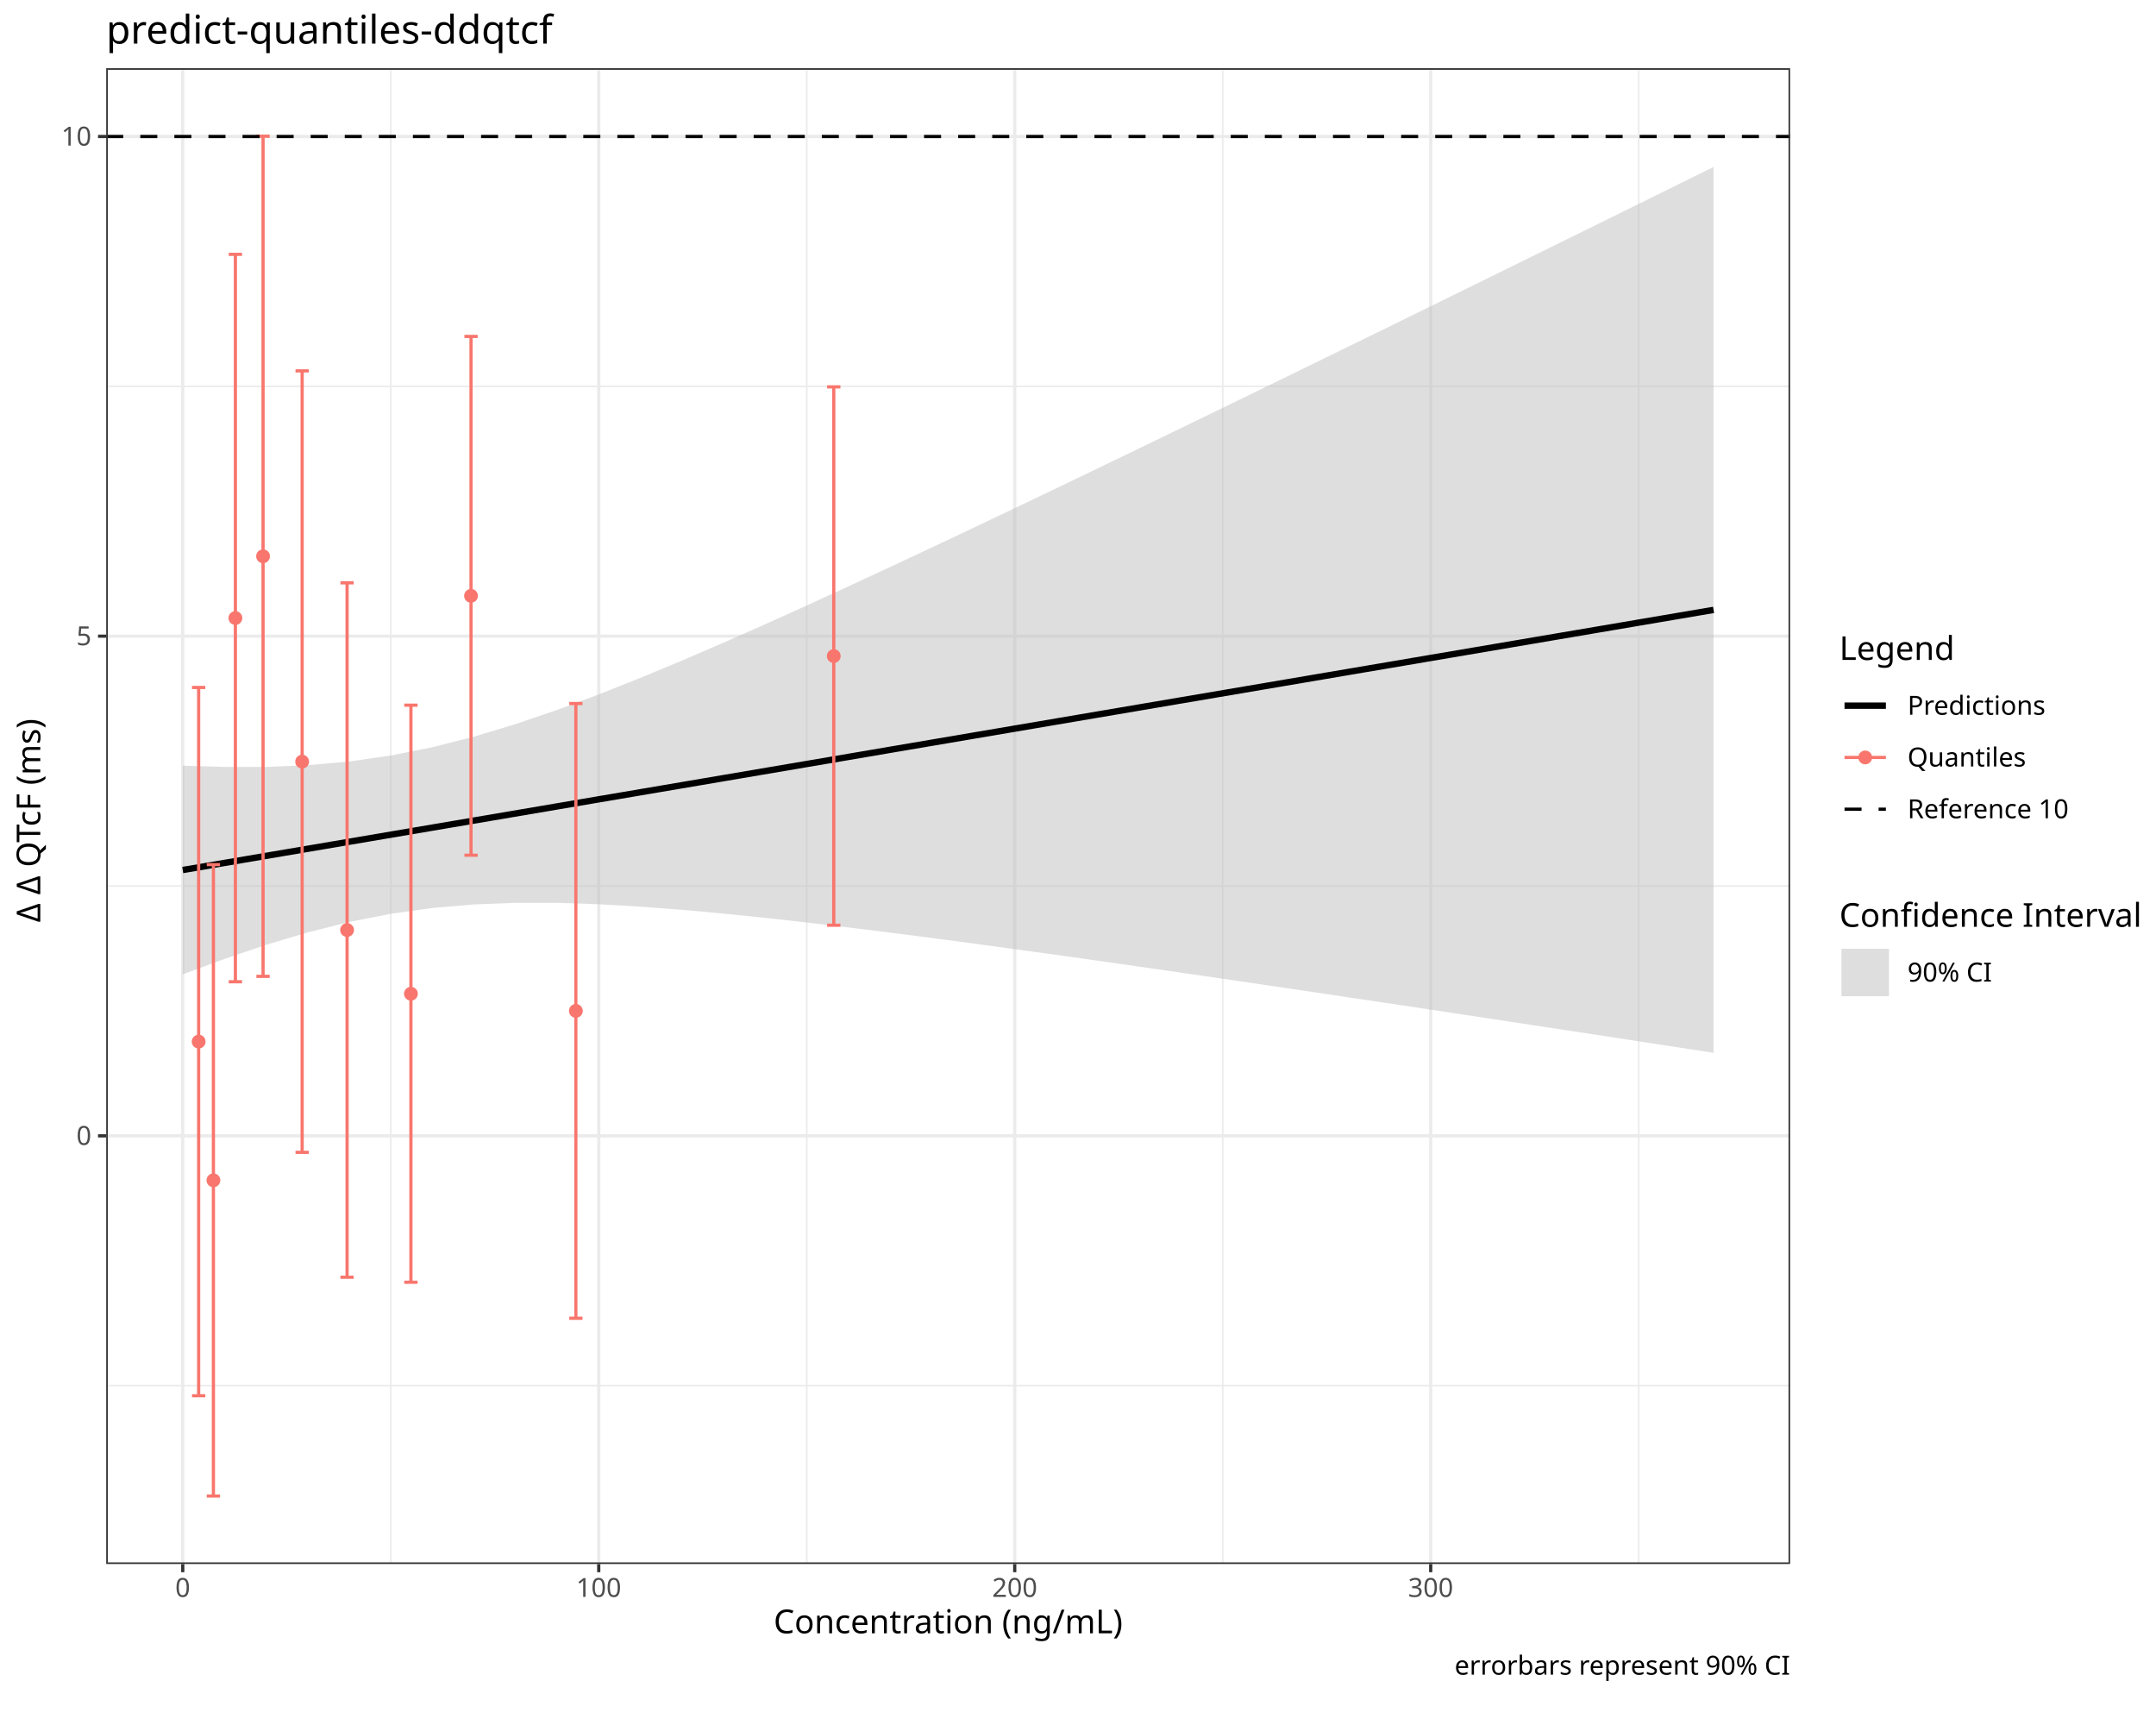
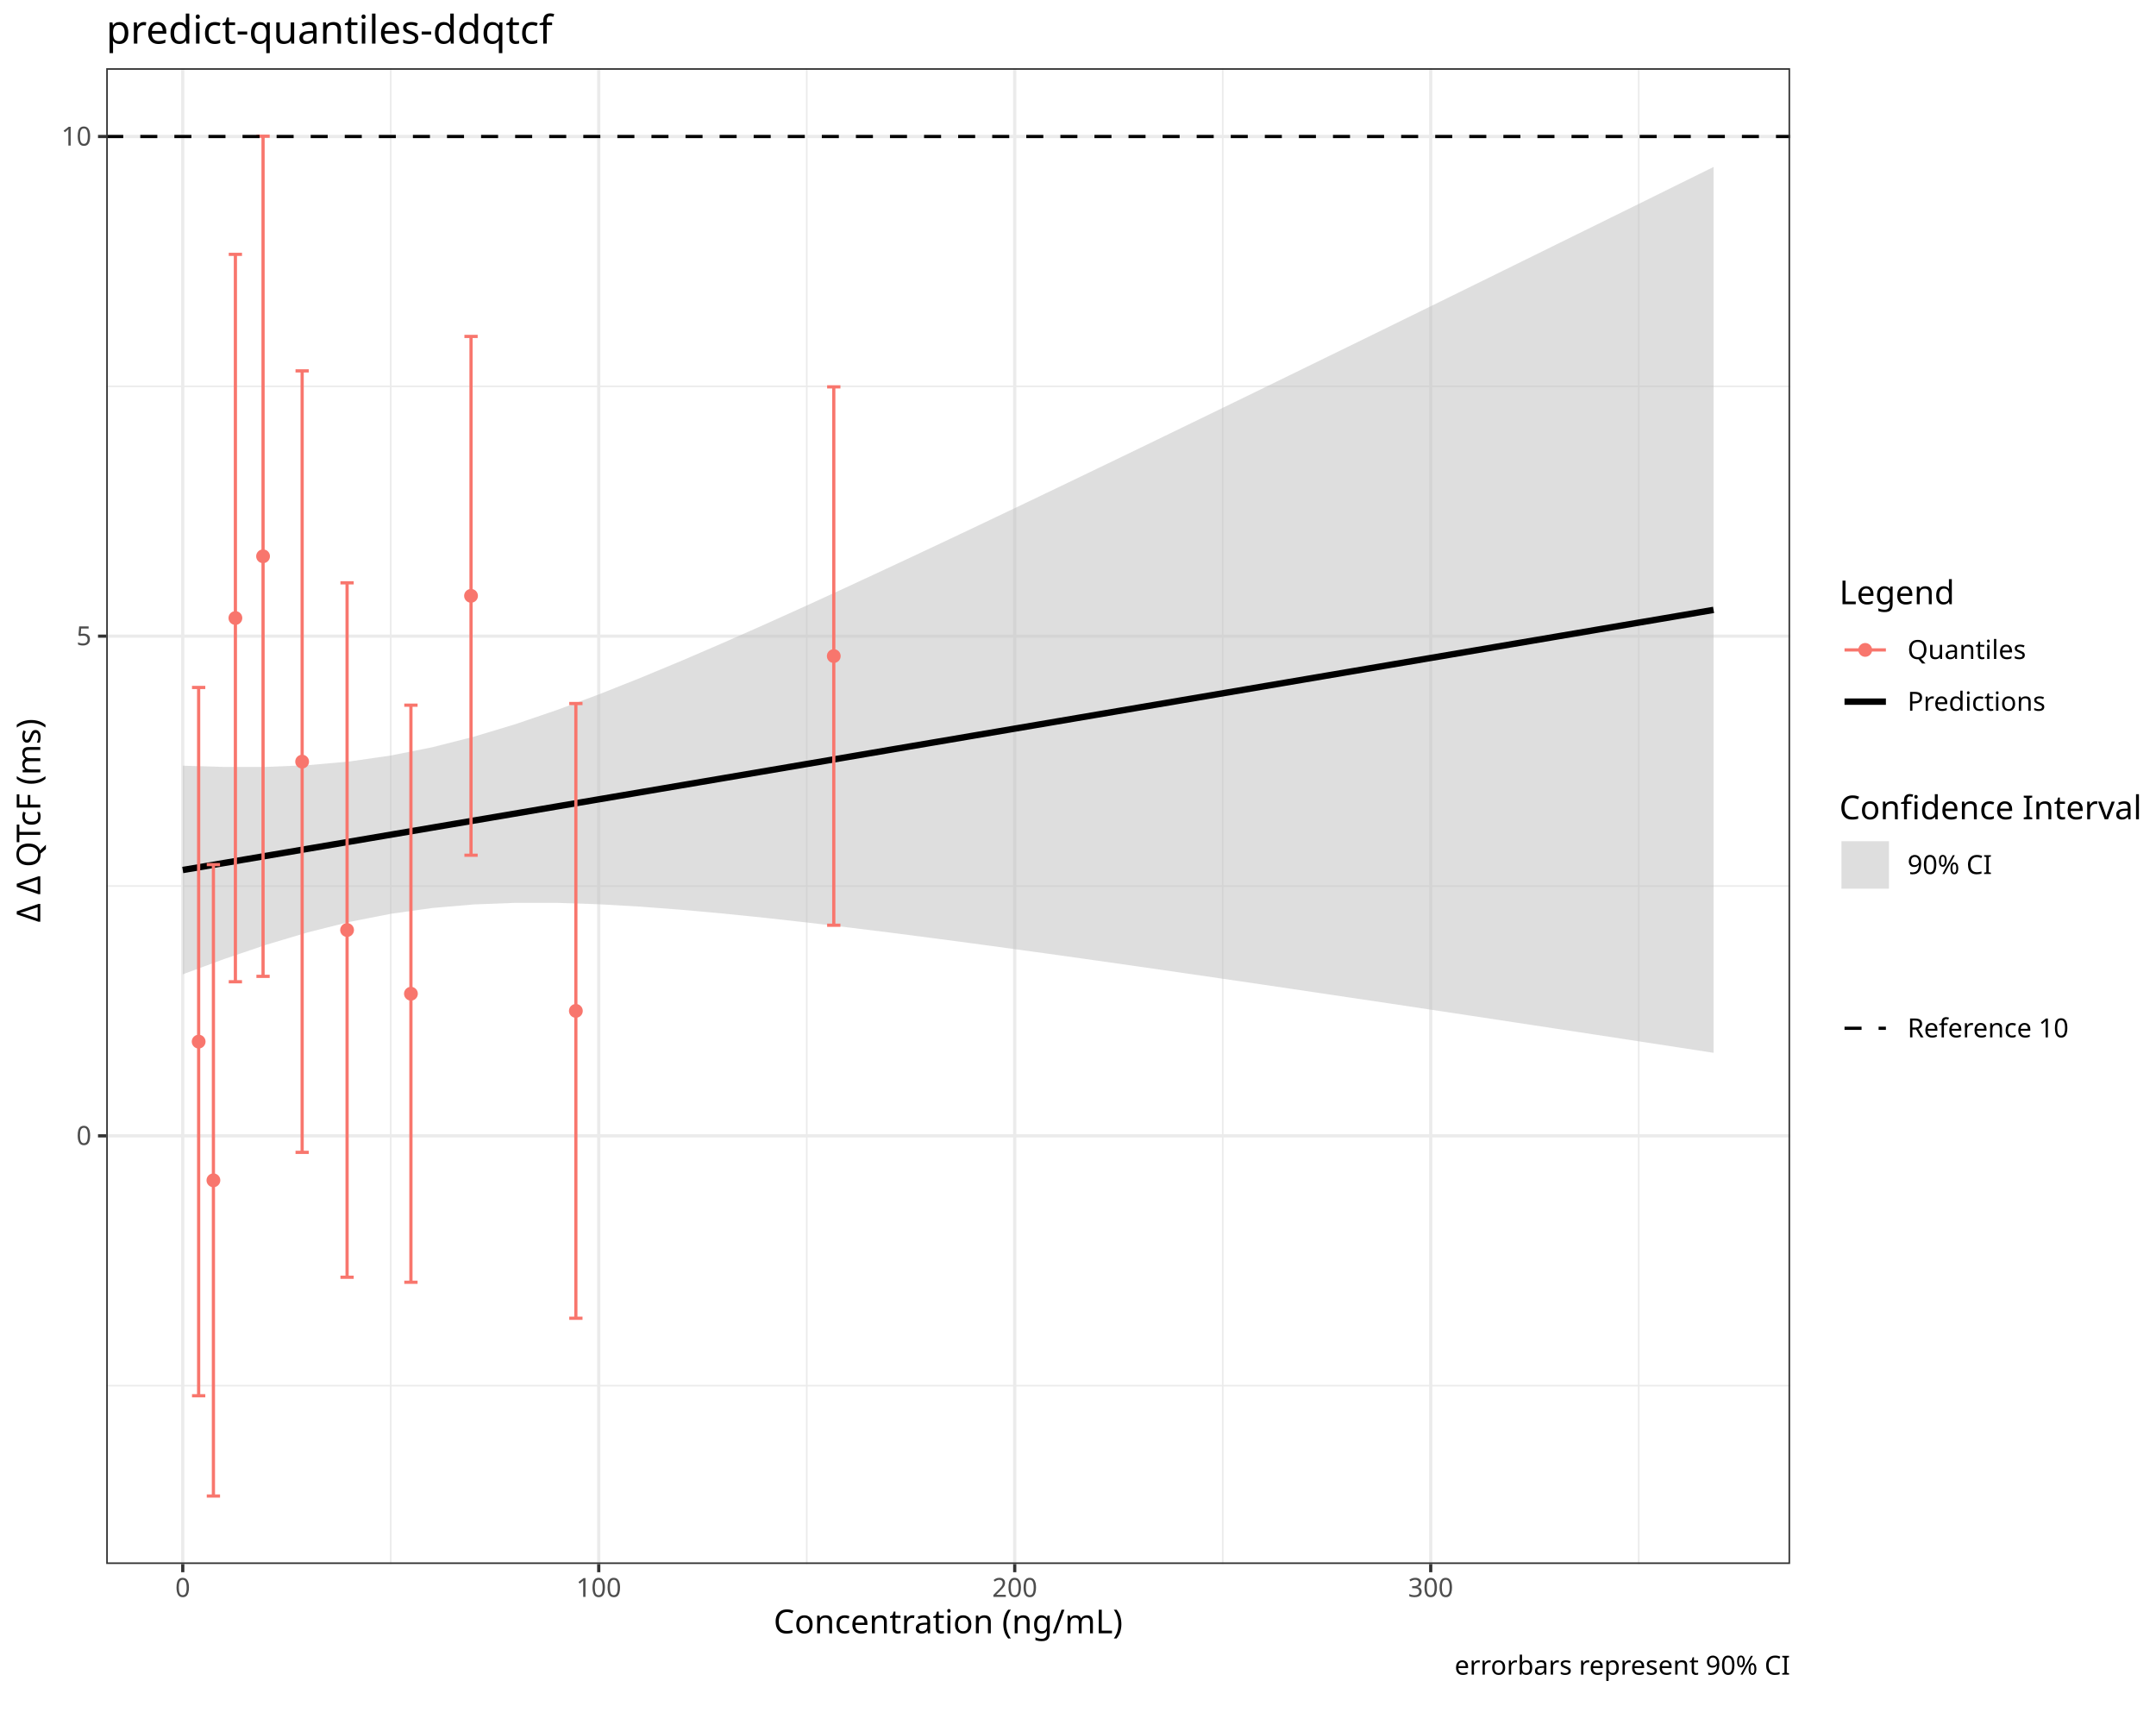
<svg xmlns="http://www.w3.org/2000/svg" class="svglite" data-engine-version="2.0" width="720.00pt" height="576.00pt" viewBox="0 0 720.00 576.00">
  <defs>
    <style type="text/css">
    .svglite line, .svglite polyline, .svglite polygon, .svglite path, .svglite rect, .svglite circle {
      fill: none;
      stroke: #000000;
      stroke-linecap: round;
      stroke-linejoin: round;
      stroke-miterlimit: 10.00;
    }
  </style>
  </defs>
  <rect width="100%" height="100%" style="stroke: none; fill: #FFFFFF;" />
  <defs>
    <clipPath id="cpMC4wMHw3MjAuMDB8MC4wMHw1NzYuMDA=">
      <rect x="0.00" y="0.00" width="720.00" height="576.00" />
    </clipPath>
  </defs>
  <g clip-path="url(#cpMC4wMHw3MjAuMDB8MC4wMHw1NzYuMDA=)">
    <rect x="0.00" y="0.00" width="720.00" height="576.00" style="stroke-width: 1.07; stroke: #FFFFFF; fill: #FFFFFF;" />
  </g>
  <defs>
    <clipPath id="cpMzUuNDd8NTk3LjgxfDIyLjc4fDUyMi4yNQ==">
      <rect x="35.47" y="22.78" width="562.34" height="499.46" />
    </clipPath>
  </defs>
  <g clip-path="url(#cpMzUuNDd8NTk3LjgxfDIyLjc4fDUyMi4yNQ==)">
    <rect x="35.47" y="22.78" width="562.34" height="499.46" style="stroke-width: 1.07; stroke: none; fill: #FFFFFF;" />
    <polyline points="35.47,462.69 597.81,462.69 " style="stroke-width: 0.53; stroke: #EBEBEB; stroke-linecap: butt;" />
    <polyline points="35.47,295.85 597.81,295.85 " style="stroke-width: 0.53; stroke: #EBEBEB; stroke-linecap: butt;" />
    <polyline points="35.47,129.00 597.81,129.00 " style="stroke-width: 0.53; stroke: #EBEBEB; stroke-linecap: butt;" />
    <polyline points="130.49,522.25 130.49,22.78 " style="stroke-width: 0.53; stroke: #EBEBEB; stroke-linecap: butt;" />
    <polyline points="269.41,522.25 269.41,22.78 " style="stroke-width: 0.53; stroke: #EBEBEB; stroke-linecap: butt;" />
    <polyline points="408.33,522.25 408.33,22.78 " style="stroke-width: 0.53; stroke: #EBEBEB; stroke-linecap: butt;" />
    <polyline points="547.25,522.25 547.25,22.78 " style="stroke-width: 0.53; stroke: #EBEBEB; stroke-linecap: butt;" />
    <polyline points="35.47,379.27 597.81,379.27 " style="stroke-width: 1.07; stroke: #EBEBEB; stroke-linecap: butt;" />
    <polyline points="35.47,212.42 597.81,212.42 " style="stroke-width: 1.07; stroke: #EBEBEB; stroke-linecap: butt;" />
    <polyline points="35.47,45.58 597.81,45.58 " style="stroke-width: 1.07; stroke: #EBEBEB; stroke-linecap: butt;" />
    <polyline points="61.03,522.25 61.03,22.78 " style="stroke-width: 1.07; stroke: #EBEBEB; stroke-linecap: butt;" />
    <polyline points="199.95,522.25 199.95,22.78 " style="stroke-width: 1.07; stroke: #EBEBEB; stroke-linecap: butt;" />
    <polyline points="338.87,522.25 338.87,22.78 " style="stroke-width: 1.07; stroke: #EBEBEB; stroke-linecap: butt;" />
    <polyline points="477.79,522.25 477.79,22.78 " style="stroke-width: 1.07; stroke: #EBEBEB; stroke-linecap: butt;" />
    <polygon points="61.03,255.66 62.28,255.72 74.93,256.09 88.82,256.08 102.71,255.51 116.60,254.28 130.49,252.28 144.38,249.51 158.28,245.98 172.17,241.79 186.06,237.05 199.95,231.88 213.84,226.36 227.74,220.58 241.63,214.59 255.52,208.45 269.41,202.18 283.30,195.81 297.19,189.36 311.09,182.85 324.98,176.29 338.87,169.68 352.76,163.04 366.65,156.36 380.55,149.66 394.44,142.93 408.33,136.19 422.22,129.43 436.11,122.65 450.00,115.87 463.90,109.07 477.79,102.26 491.68,95.44 505.57,88.61 519.46,81.77 533.36,74.93 547.25,68.09 561.14,61.23 572.25,55.75 572.25,351.55 561.14,349.84 547.25,347.71 533.36,345.58 519.46,343.46 505.57,341.35 491.68,339.24 477.79,337.14 463.90,335.05 450.00,332.98 436.11,330.91 422.22,328.85 408.33,326.81 394.44,324.79 380.55,322.79 366.65,320.80 352.76,318.85 338.87,316.93 324.98,315.04 311.09,313.20 297.19,311.40 283.30,309.68 269.41,308.03 255.52,306.48 241.63,305.06 227.74,303.80 213.84,302.74 199.95,301.94 186.06,301.48 172.17,301.47 158.28,302.00 144.38,303.19 130.49,305.13 116.60,307.86 102.71,311.35 88.82,315.50 74.93,320.21 62.28,324.88 61.03,325.36 " style="stroke-width: 0.00; stroke: none; stroke-linecap: butt; fill: #BEBEBE; fill-opacity: 0.50;" />
    <polyline points="61.03,255.66 62.28,255.72 74.93,256.09 88.82,256.08 102.71,255.51 116.60,254.28 130.49,252.28 144.38,249.51 158.28,245.98 172.17,241.79 186.06,237.05 199.95,231.88 213.84,226.36 227.74,220.58 241.63,214.59 255.52,208.45 269.41,202.18 283.30,195.81 297.19,189.36 311.09,182.85 324.98,176.29 338.87,169.68 352.76,163.04 366.65,156.36 380.55,149.66 394.44,142.93 408.33,136.19 422.22,129.43 436.11,122.65 450.00,115.87 463.90,109.07 477.79,102.26 491.68,95.44 505.57,88.61 519.46,81.77 533.36,74.93 547.25,68.09 561.14,61.23 572.25,55.75 " style="stroke-width: 1.07; stroke: none; stroke-linecap: butt;" />
    <polyline points="572.25,351.55 561.14,349.84 547.25,347.71 533.36,345.58 519.46,343.46 505.57,341.35 491.68,339.24 477.79,337.14 463.90,335.05 450.00,332.98 436.11,330.91 422.22,328.85 408.33,326.81 394.44,324.79 380.55,322.79 366.65,320.80 352.76,318.85 338.87,316.93 324.98,315.04 311.09,313.20 297.19,311.40 283.30,309.68 269.41,308.03 255.52,306.48 241.63,305.06 227.74,303.80 213.84,302.74 199.95,301.94 186.06,301.48 172.17,301.47 158.28,302.00 144.38,303.19 130.49,305.13 116.60,307.86 102.71,311.35 88.82,315.50 74.93,320.21 62.28,324.88 61.03,325.36 " style="stroke-width: 1.07; stroke: none; stroke-linecap: butt;" />
    <polyline points="61.03,290.51 62.28,290.30 74.93,288.15 88.82,285.79 102.71,283.43 116.60,281.07 130.49,278.71 144.38,276.35 158.28,273.99 172.17,271.63 186.06,269.27 199.95,266.91 213.84,264.55 227.74,262.19 241.63,259.83 255.52,257.47 269.41,255.11 283.30,252.75 297.19,250.38 311.09,248.02 324.98,245.66 338.87,243.30 352.76,240.94 366.65,238.58 380.55,236.22 394.44,233.86 408.33,231.50 422.22,229.14 436.11,226.78 450.00,224.42 463.90,222.06 477.79,219.70 491.68,217.34 505.57,214.98 519.46,212.62 533.36,210.26 547.25,207.90 561.14,205.54 572.25,203.65 " style="stroke-width: 2.13; stroke-linecap: butt;" />
    <circle cx="66.34" cy="347.81" r="1.95" style="stroke-width: 0.71; stroke: #F8766D; fill: #F8766D;" />
    <circle cx="71.27" cy="394.12" r="1.95" style="stroke-width: 0.71; stroke: #F8766D; fill: #F8766D;" />
    <circle cx="78.61" cy="206.37" r="1.95" style="stroke-width: 0.71; stroke: #F8766D; fill: #F8766D;" />
    <circle cx="87.85" cy="185.75" r="1.95" style="stroke-width: 0.71; stroke: #F8766D; fill: #F8766D;" />
    <circle cx="100.90" cy="254.32" r="1.95" style="stroke-width: 0.71; stroke: #F8766D; fill: #F8766D;" />
    <circle cx="115.91" cy="310.55" r="1.95" style="stroke-width: 0.71; stroke: #F8766D; fill: #F8766D;" />
    <circle cx="137.23" cy="331.82" r="1.95" style="stroke-width: 0.71; stroke: #F8766D; fill: #F8766D;" />
    <circle cx="157.30" cy="198.96" r="1.95" style="stroke-width: 0.71; stroke: #F8766D; fill: #F8766D;" />
    <circle cx="192.31" cy="337.55" r="1.95" style="stroke-width: 0.71; stroke: #F8766D; fill: #F8766D;" />
    <circle cx="278.44" cy="219.07" r="1.95" style="stroke-width: 0.71; stroke: #F8766D; fill: #F8766D;" />
    <polyline points="64.12,229.55 68.56,229.55 " style="stroke-width: 1.07; stroke: #F8766D; stroke-linecap: butt;" />
    <polyline points="66.34,229.55 66.34,466.06 " style="stroke-width: 1.07; stroke: #F8766D; stroke-linecap: butt;" />
    <polyline points="64.12,466.06 68.56,466.06 " style="stroke-width: 1.07; stroke: #F8766D; stroke-linecap: butt;" />
    <polyline points="69.05,288.70 73.48,288.70 " style="stroke-width: 1.07; stroke: #F8766D; stroke-linecap: butt;" />
    <polyline points="71.27,288.70 71.27,499.54 " style="stroke-width: 1.07; stroke: #F8766D; stroke-linecap: butt;" />
    <polyline points="69.05,499.54 73.48,499.54 " style="stroke-width: 1.07; stroke: #F8766D; stroke-linecap: butt;" />
    <polyline points="76.39,84.93 80.82,84.93 " style="stroke-width: 1.07; stroke: #F8766D; stroke-linecap: butt;" />
    <polyline points="78.61,84.93 78.61,327.82 " style="stroke-width: 1.07; stroke: #F8766D; stroke-linecap: butt;" />
    <polyline points="76.39,327.82 80.82,327.82 " style="stroke-width: 1.07; stroke: #F8766D; stroke-linecap: butt;" />
    <polyline points="85.63,45.49 90.06,45.49 " style="stroke-width: 1.07; stroke: #F8766D; stroke-linecap: butt;" />
    <polyline points="87.85,45.49 87.85,326.02 " style="stroke-width: 1.07; stroke: #F8766D; stroke-linecap: butt;" />
    <polyline points="85.63,326.02 90.06,326.02 " style="stroke-width: 1.07; stroke: #F8766D; stroke-linecap: butt;" />
    <polyline points="98.69,123.84 103.12,123.84 " style="stroke-width: 1.07; stroke: #F8766D; stroke-linecap: butt;" />
    <polyline points="100.90,123.84 100.90,384.79 " style="stroke-width: 1.07; stroke: #F8766D; stroke-linecap: butt;" />
    <polyline points="98.69,384.79 103.12,384.79 " style="stroke-width: 1.07; stroke: #F8766D; stroke-linecap: butt;" />
    <polyline points="113.69,194.61 118.12,194.61 " style="stroke-width: 1.07; stroke: #F8766D; stroke-linecap: butt;" />
    <polyline points="115.91,194.61 115.91,426.49 " style="stroke-width: 1.07; stroke: #F8766D; stroke-linecap: butt;" />
    <polyline points="113.69,426.49 118.12,426.49 " style="stroke-width: 1.07; stroke: #F8766D; stroke-linecap: butt;" />
    <polyline points="135.01,235.47 139.45,235.47 " style="stroke-width: 1.07; stroke: #F8766D; stroke-linecap: butt;" />
    <polyline points="137.23,235.47 137.23,428.16 " style="stroke-width: 1.07; stroke: #F8766D; stroke-linecap: butt;" />
    <polyline points="135.01,428.16 139.45,428.16 " style="stroke-width: 1.07; stroke: #F8766D; stroke-linecap: butt;" />
    <polyline points="155.09,112.34 159.52,112.34 " style="stroke-width: 1.07; stroke: #F8766D; stroke-linecap: butt;" />
    <polyline points="157.30,112.34 157.30,285.57 " style="stroke-width: 1.07; stroke: #F8766D; stroke-linecap: butt;" />
    <polyline points="155.09,285.57 159.52,285.57 " style="stroke-width: 1.07; stroke: #F8766D; stroke-linecap: butt;" />
    <polyline points="190.10,234.91 194.53,234.91 " style="stroke-width: 1.07; stroke: #F8766D; stroke-linecap: butt;" />
    <polyline points="192.31,234.91 192.31,440.18 " style="stroke-width: 1.07; stroke: #F8766D; stroke-linecap: butt;" />
    <polyline points="190.10,440.18 194.53,440.18 " style="stroke-width: 1.07; stroke: #F8766D; stroke-linecap: butt;" />
    <polyline points="276.22,129.18 280.66,129.18 " style="stroke-width: 1.07; stroke: #F8766D; stroke-linecap: butt;" />
    <polyline points="278.44,129.18 278.44,308.95 " style="stroke-width: 1.07; stroke: #F8766D; stroke-linecap: butt;" />
    <polyline points="276.22,308.95 280.66,308.95 " style="stroke-width: 1.07; stroke: #F8766D; stroke-linecap: butt;" />
    <line x1="35.47" y1="45.58" x2="597.81" y2="45.58" style="stroke-width: 1.07; stroke-dasharray: 5.69,5.69; stroke-linecap: butt;" />
    <rect x="35.47" y="22.78" width="562.34" height="499.46" style="stroke-width: 1.07; stroke: #333333;" />
  </g>
  <g clip-path="url(#cpMC4wMHw3MjAuMDB8MC4wMHw1NzYuMDA=)">
    <text x="30.54" y="382.30" text-anchor="end" style="font-size: 8.80px; fill: #4D4D4D; font-family: sans;" textLength="4.89px" lengthAdjust="spacingAndGlyphs">0</text>
    <text x="30.54" y="215.45" text-anchor="end" style="font-size: 8.80px; fill: #4D4D4D; font-family: sans;" textLength="4.89px" lengthAdjust="spacingAndGlyphs">5</text>
    <text x="30.54" y="48.61" text-anchor="end" style="font-size: 8.80px; fill: #4D4D4D; font-family: sans;" textLength="9.79px" lengthAdjust="spacingAndGlyphs">10</text>
    <polyline points="32.73,379.27 35.47,379.27 " style="stroke-width: 1.07; stroke: #333333; stroke-linecap: butt;" />
    <polyline points="32.73,212.42 35.47,212.42 " style="stroke-width: 1.07; stroke: #333333; stroke-linecap: butt;" />
    <polyline points="32.73,45.58 35.47,45.58 " style="stroke-width: 1.07; stroke: #333333; stroke-linecap: butt;" />
    <polyline points="61.03,524.99 61.03,522.25 " style="stroke-width: 1.07; stroke: #333333; stroke-linecap: butt;" />
    <polyline points="199.95,524.99 199.95,522.25 " style="stroke-width: 1.07; stroke: #333333; stroke-linecap: butt;" />
    <polyline points="338.87,524.99 338.87,522.25 " style="stroke-width: 1.07; stroke: #333333; stroke-linecap: butt;" />
    <polyline points="477.79,524.99 477.79,522.25 " style="stroke-width: 1.07; stroke: #333333; stroke-linecap: butt;" />
    <text x="61.03" y="533.23" text-anchor="middle" style="font-size: 8.80px; fill: #4D4D4D; font-family: sans;" textLength="4.89px" lengthAdjust="spacingAndGlyphs">0</text>
    <text x="199.95" y="533.23" text-anchor="middle" style="font-size: 8.80px; fill: #4D4D4D; font-family: sans;" textLength="14.68px" lengthAdjust="spacingAndGlyphs">100</text>
    <text x="338.87" y="533.23" text-anchor="middle" style="font-size: 8.80px; fill: #4D4D4D; font-family: sans;" textLength="14.68px" lengthAdjust="spacingAndGlyphs">200</text>
    <text x="477.79" y="533.23" text-anchor="middle" style="font-size: 8.80px; fill: #4D4D4D; font-family: sans;" textLength="14.68px" lengthAdjust="spacingAndGlyphs">300</text>
    <text x="316.64" y="545.37" text-anchor="middle" style="font-size: 11.00px; font-family: sans;" textLength="109.45px" lengthAdjust="spacingAndGlyphs">Concentration (ng/mL)</text>
    <text transform="translate(13.45,308.00) rotate(-90)" style="font-size: 11.00px; font-family: sans;" textLength="6.45px" lengthAdjust="spacingAndGlyphs">Δ</text>
    <text transform="translate(13.45,301.54) rotate(-90)" style="font-size: 11.00px; font-family: sans;" textLength="2.75px" lengthAdjust="spacingAndGlyphs"> </text>
    <text transform="translate(13.45,298.79) rotate(-90)" style="font-size: 11.00px; font-family: sans;" textLength="6.45px" lengthAdjust="spacingAndGlyphs">Δ</text>
    <text transform="translate(13.45,292.34) rotate(-90)" style="font-size: 11.00px; font-family: sans;" textLength="2.75px" lengthAdjust="spacingAndGlyphs"> </text>
    <text transform="translate(13.45,289.59) rotate(-90)" style="font-size: 11.00px; font-family: sans;" textLength="52.56px" lengthAdjust="spacingAndGlyphs">QTcF (ms)</text>
-     <rect x="608.77" y="206.18" width="86.56" height="78.13" style="stroke-width: 1.07; stroke: none; fill: #FFFFFF;" />
-     <text x="614.25" y="220.37" style="font-size: 11.00px; font-family: sans;" textLength="36.71px" lengthAdjust="spacingAndGlyphs">Legend</text>
-     <rect x="614.25" y="227.00" width="17.28" height="17.28" style="stroke-width: 1.07; stroke: none; fill: #FFFFFF;" />
-     <line x1="615.98" y1="235.64" x2="629.80" y2="235.64" style="stroke-width: 2.13; stroke-linecap: butt;" />
-     <rect x="614.25" y="244.28" width="17.28" height="17.28" style="stroke-width: 1.07; stroke: none; fill: #FFFFFF;" />
-     <circle cx="622.89" cy="252.92" r="1.95" style="stroke-width: 0.71; stroke: #F8766D; fill: #F8766D;" />
-     <line x1="615.98" y1="252.92" x2="629.80" y2="252.92" style="stroke-width: 1.07; stroke: #F8766D; stroke-linecap: butt;" />
-     <rect x="614.25" y="261.56" width="17.28" height="17.28" style="stroke-width: 1.07; stroke: none; fill: #FFFFFF;" />
-     <line x1="615.98" y1="270.20" x2="629.80" y2="270.20" style="stroke-width: 1.07; stroke-dasharray: 5.69,5.69; stroke-linecap: butt;" />
-     <text x="637.01" y="238.66" style="font-size: 8.80px; font-family: sans;" textLength="43.54px" lengthAdjust="spacingAndGlyphs">Predictions</text>
-     <text x="637.01" y="255.94" style="font-size: 8.80px; font-family: sans;" textLength="37.18px" lengthAdjust="spacingAndGlyphs">Quantiles</text>
-     <text x="637.01" y="273.22" style="font-size: 8.80px; font-family: sans;" textLength="52.84px" lengthAdjust="spacingAndGlyphs">Reference 10</text>
-     <rect x="608.77" y="295.27" width="105.75" height="43.57" style="stroke-width: 1.07; stroke: none; fill: #FFFFFF;" />
-     <text x="614.25" y="309.47" style="font-size: 11.00px; font-family: sans;" textLength="94.79px" lengthAdjust="spacingAndGlyphs">Confidence Interval</text>
-     <rect x="614.25" y="316.09" width="17.28" height="17.28" style="stroke-width: 1.07; stroke: none; fill: #FFFFFF;" />
-     <rect x="614.96" y="316.80" width="15.86" height="15.86" style="stroke-width: 1.07; stroke: none; stroke-linecap: butt; fill: #BEBEBE; fill-opacity: 0.50;" />
-     <text x="637.01" y="327.75" style="font-size: 8.80px; font-family: sans;" textLength="28.86px" lengthAdjust="spacingAndGlyphs">90% CI</text>
+     <rect x="608.77" y="187.56" width="77.26" height="60.85" style="stroke-width: 1.07; stroke: none; fill: #FFFFFF;" />
+     <text x="614.25" y="201.75" style="font-size: 11.00px; font-family: sans;" textLength="36.71px" lengthAdjust="spacingAndGlyphs">Legend</text>
+     <rect x="614.25" y="208.37" width="17.28" height="17.28" style="stroke-width: 1.07; stroke: none; fill: #FFFFFF;" />
+     <circle cx="622.89" cy="217.01" r="1.95" style="stroke-width: 0.71; stroke: #F8766D; fill: #F8766D;" />
+     <line x1="615.98" y1="217.01" x2="629.80" y2="217.01" style="stroke-width: 1.07; stroke: #F8766D; stroke-linecap: butt;" />
+     <rect x="614.25" y="225.65" width="17.28" height="17.28" style="stroke-width: 1.07; stroke: none; fill: #FFFFFF;" />
+     <line x1="615.98" y1="234.29" x2="629.80" y2="234.29" style="stroke-width: 2.13; stroke-linecap: butt;" />
+     <text x="637.01" y="220.04" style="font-size: 8.80px; font-family: sans;" textLength="37.18px" lengthAdjust="spacingAndGlyphs">Quantiles</text>
+     <text x="637.01" y="237.32" style="font-size: 8.80px; font-family: sans;" textLength="43.54px" lengthAdjust="spacingAndGlyphs">Predictions</text>
+     <rect x="608.77" y="259.37" width="105.75" height="43.57" style="stroke-width: 1.07; stroke: none; fill: #FFFFFF;" />
+     <text x="614.25" y="273.56" style="font-size: 11.00px; font-family: sans;" textLength="94.79px" lengthAdjust="spacingAndGlyphs">Confidence Interval</text>
+     <rect x="614.25" y="280.18" width="17.28" height="17.28" style="stroke-width: 1.07; stroke: none; fill: #FFFFFF;" />
+     <rect x="614.96" y="280.89" width="15.86" height="15.86" style="stroke-width: 1.07; stroke: none; stroke-linecap: butt; fill: #BEBEBE; fill-opacity: 0.50;" />
+     <text x="637.01" y="291.85" style="font-size: 8.80px; font-family: sans;" textLength="28.86px" lengthAdjust="spacingAndGlyphs">90% CI</text>
+     <rect x="608.77" y="313.90" width="86.56" height="43.57" style="stroke-width: 1.07; stroke: none; fill: #FFFFFF;" />
+     <rect x="614.25" y="334.71" width="17.28" height="17.28" style="stroke-width: 1.07; stroke: none; fill: #FFFFFF;" />
+     <line x1="615.98" y1="343.35" x2="629.80" y2="343.35" style="stroke-width: 1.07; stroke-dasharray: 5.69,5.69; stroke-linecap: butt;" />
+     <text x="637.01" y="346.38" style="font-size: 8.80px; font-family: sans;" textLength="52.84px" lengthAdjust="spacingAndGlyphs">Reference 10</text>
    <text x="35.47" y="14.56" style="font-size: 13.20px; font-family: sans;" textLength="137.22px" lengthAdjust="spacingAndGlyphs">predict-quantiles-ddqtcf</text>
    <text x="597.81" y="559.19" text-anchor="end" style="font-size: 8.80px; font-family: sans;" textLength="109.08px" lengthAdjust="spacingAndGlyphs">errorbars represent 90% CI </text>
    <text x="597.81" y="568.69" text-anchor="end" style="font-size: 8.80px; font-family: sans;" textLength="0.00px" lengthAdjust="spacingAndGlyphs" />
  </g>
</svg>
